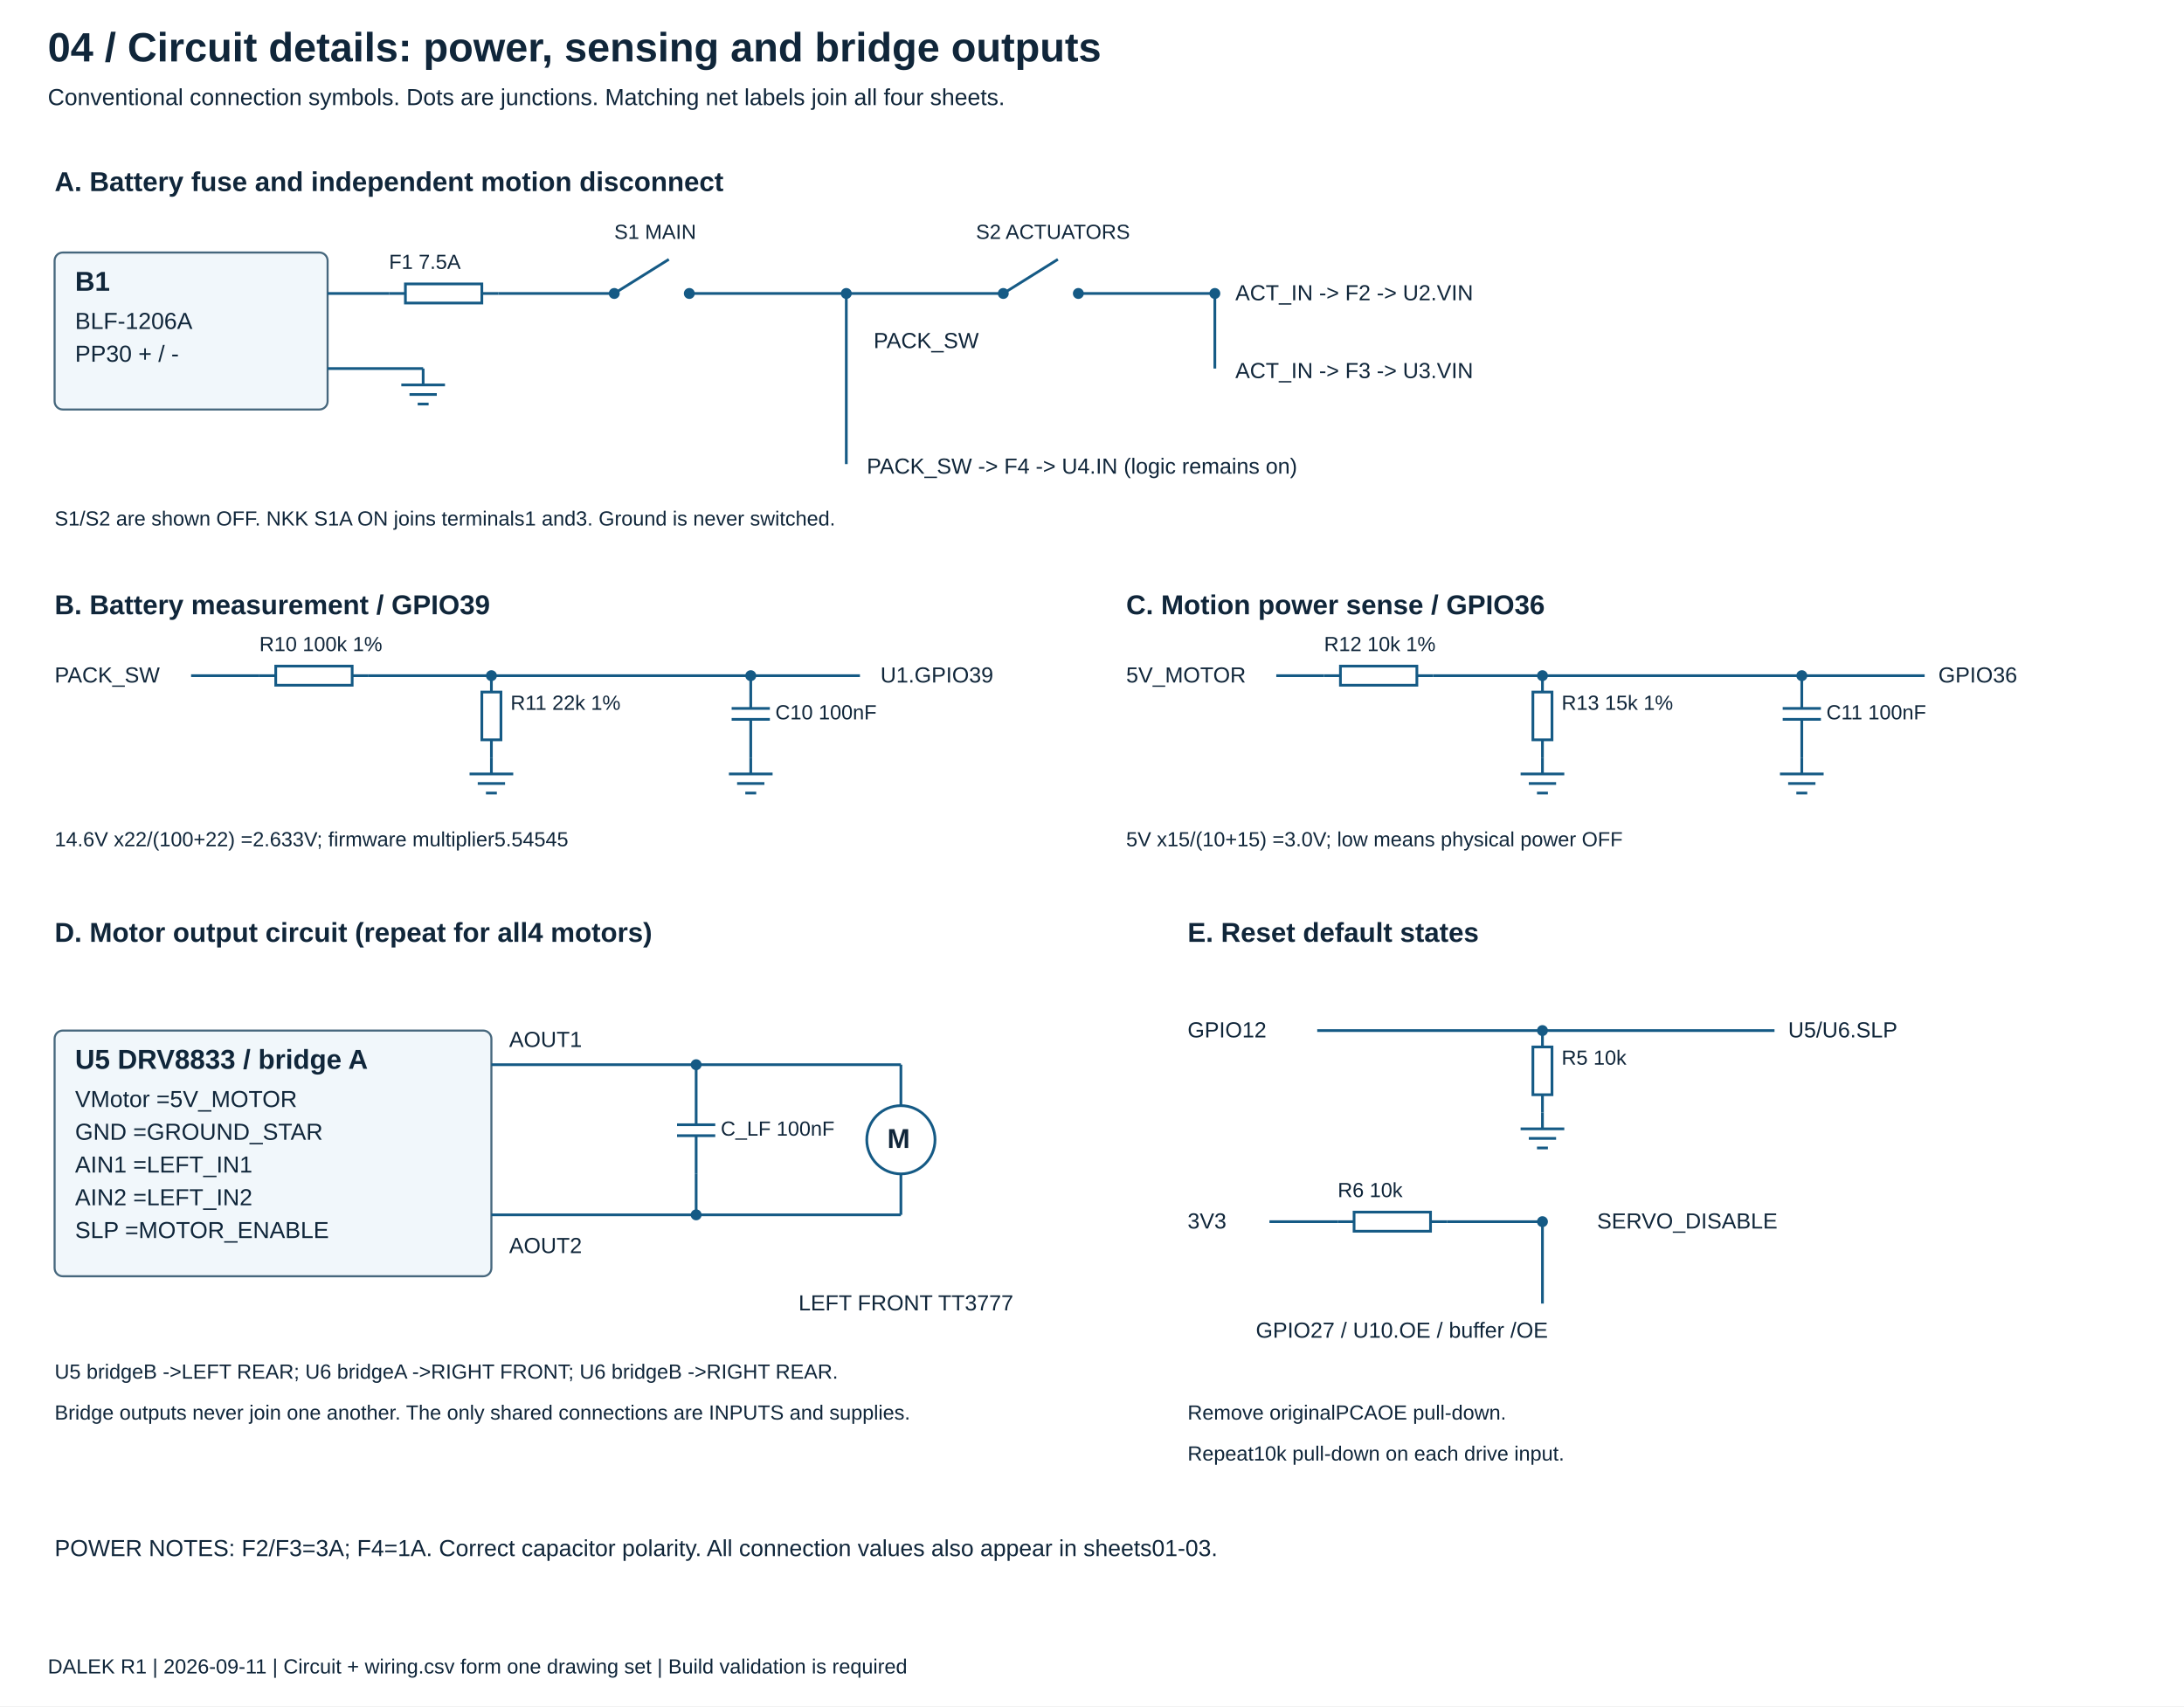
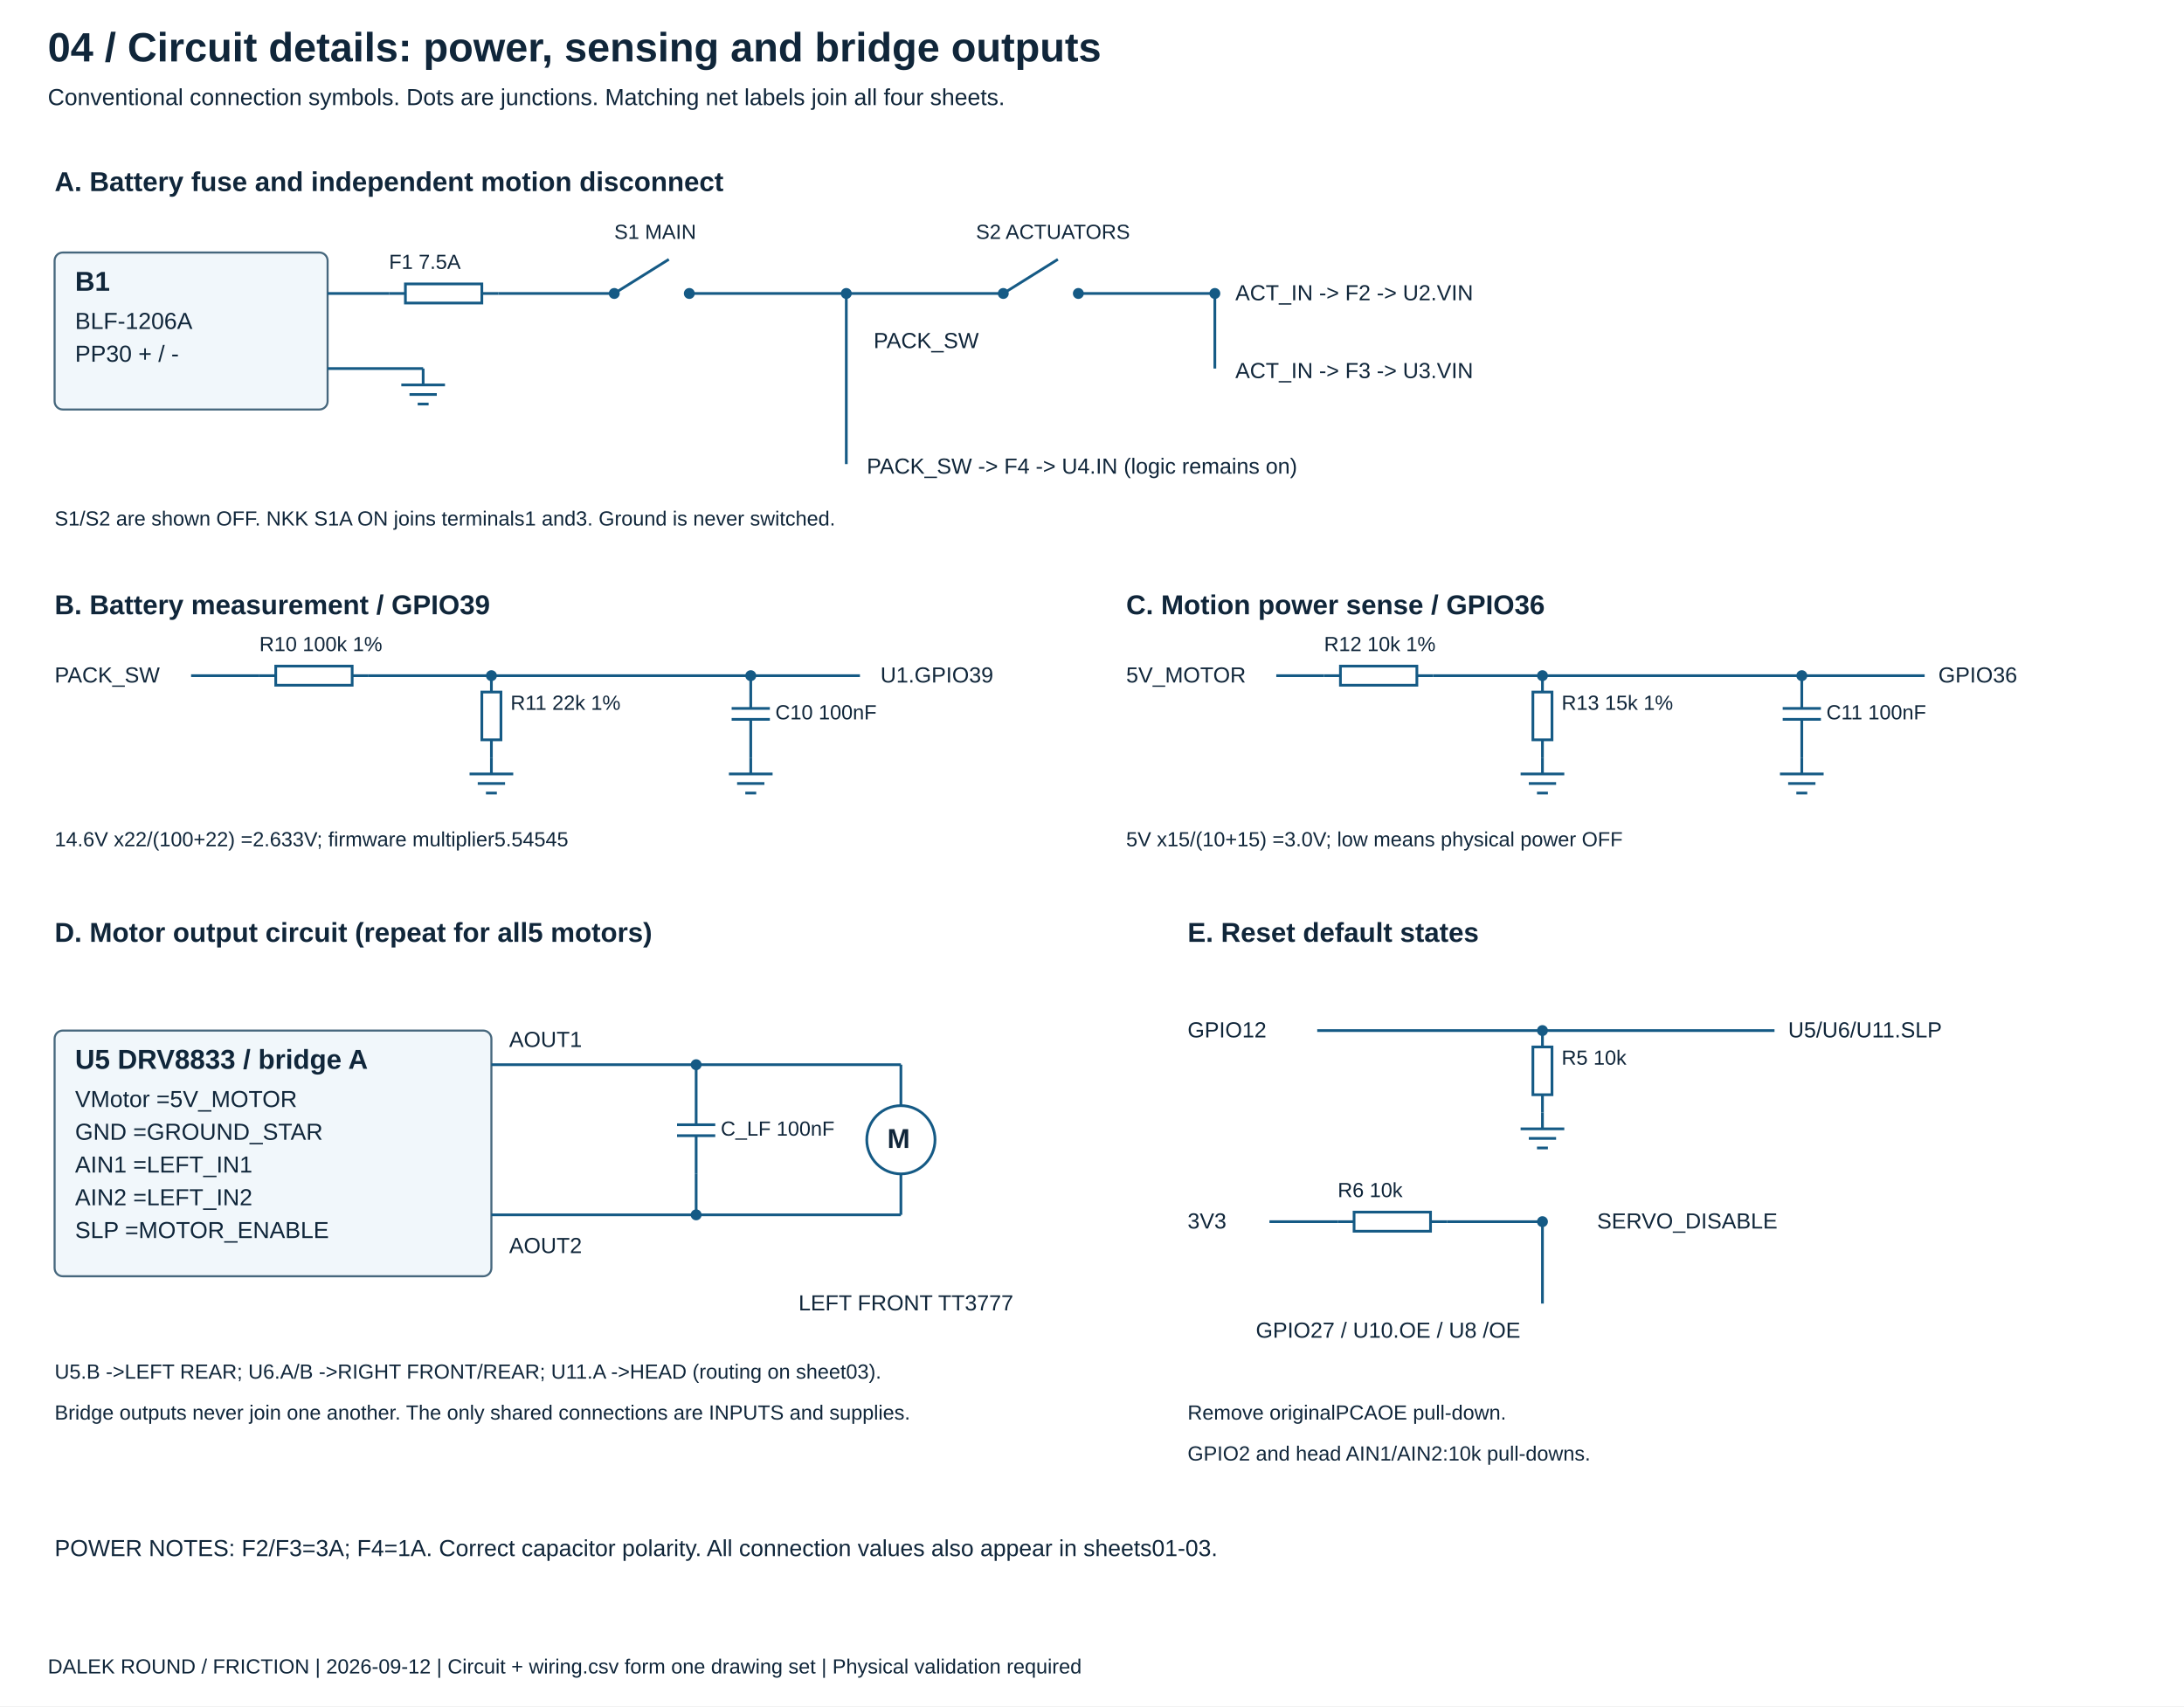
<svg xmlns="http://www.w3.org/2000/svg" width="1600" height="1250" viewBox="0 0 1600 1250">
  <style>text{font-family:Arial,sans-serif;fill:#10263a} .title{font-size:30px;font-weight:bold} .head{font-size:20px;font-weight:bold} .body{font-size:17px} .small{font-size:15px} .net{font-family:monospace;font-size:16px;fill:#004879} .wire{stroke:#155a85;stroke-width:2;fill:none}</style>
  <rect width="1600" height="1250" fill="white" />
  <text x="35" y="45" font-family="Arial, sans-serif" font-size="30" font-weight="bold" fill="#10263a">04 / Circuit details: power, sensing and bridge outputs</text>
  <text x="35" y="77" font-family="Arial, sans-serif" font-size="17" font-weight="normal" fill="#10263a">Conventional connection symbols. Dots are junctions. Matching net labels join all four sheets.</text>
  <text x="40" y="140" font-family="Arial, sans-serif" font-size="20" font-weight="bold" fill="#10263a">A. Battery fuse and independent motion disconnect</text>
  <rect x="40" y="185" width="200" height="115" rx="6" fill="#f1f7fb" stroke="#46677d" stroke-width="1.5" />
  <text x="55" y="213" font-family="Arial, sans-serif" font-size="20" font-weight="bold" fill="#10263a">B1</text>
  <text x="55" y="241" font-family="Arial, sans-serif" font-size="17" font-weight="normal" fill="#10263a">BLF-1206A</text>
  <text x="55" y="265" font-family="Arial, sans-serif" font-size="17" font-weight="normal" fill="#10263a">PP30 + / -</text>
  <path d="M240,215 L285,215" stroke="#155a85" stroke-width="2" fill="none" />
  <path d="M285,215 L297,215" stroke="#155a85" stroke-width="2" fill="none" />
  <rect x="297" y="208" width="56" height="14" fill="white" stroke="#155a85" stroke-width="2" />
  <path d="M353,215 L365,215" stroke="#155a85" stroke-width="2" fill="none" />
  <text x="285" y="197" font-family="Arial, sans-serif" font-size="15" font-weight="normal" fill="#10263a">F1 7.5A</text>
  <path d="M365,215 L450,215" stroke="#155a85" stroke-width="2" fill="none" />
  <circle cx="450" cy="215" r="4" fill="#155a85" />
  <path d="M450,215 L490,190" stroke="#155a85" stroke-width="2" fill="none" />
  <path d="M505,215 L620,215" stroke="#155a85" stroke-width="2" fill="none" />
  <circle cx="505" cy="215" r="4" fill="#155a85" />
  <text x="450" y="175" font-family="Arial, sans-serif" font-size="15" font-weight="normal" fill="#10263a">S1 MAIN</text>
  <circle cx="620" cy="215" r="4" fill="#155a85" />
  <text x="640" y="255" font-family="monospace" font-size="16" font-weight="normal" fill="#004879">PACK_SW</text>
  <path d="M620,215 L735,215" stroke="#155a85" stroke-width="2" fill="none" />
  <circle cx="735" cy="215" r="4" fill="#155a85" />
  <path d="M735,215 L775,190" stroke="#155a85" stroke-width="2" fill="none" />
  <circle cx="790" cy="215" r="4" fill="#155a85" />
  <path d="M790,215 L890,215" stroke="#155a85" stroke-width="2" fill="none" />
  <text x="715" y="175" font-family="Arial, sans-serif" font-size="15" font-weight="normal" fill="#10263a">S2 ACTUATORS</text>
  <circle cx="890" cy="215" r="4" fill="#155a85" />
  <text x="905" y="220" font-family="monospace" font-size="16" font-weight="normal" fill="#004879">ACT_IN -&gt; F2 -&gt; U2.VIN</text>
  <path d="M890,215 L890,270" stroke="#155a85" stroke-width="2" fill="none" />
  <text x="905" y="277" font-family="monospace" font-size="16" font-weight="normal" fill="#004879">ACT_IN -&gt; F3 -&gt; U3.VIN</text>
  <path d="M620,215 L620,340" stroke="#155a85" stroke-width="2" fill="none" />
  <text x="635" y="347" font-family="monospace" font-size="16" font-weight="normal" fill="#004879">PACK_SW -&gt; F4 -&gt; U4.IN (logic remains on)</text>
  <path d="M240,270 L310,270" stroke="#155a85" stroke-width="2" fill="none" />
  <path d="M310,270 L310,282" stroke="#155a85" stroke-width="2" fill="none" />
  <path d="M294,282 L326,282" stroke="#155a85" stroke-width="2" fill="none" />
  <path d="M300,289 L320,289" stroke="#155a85" stroke-width="2" fill="none" />
  <path d="M306,296 L314,296" stroke="#155a85" stroke-width="2" fill="none" />
  <text x="40" y="385" font-family="Arial, sans-serif" font-size="15" font-weight="normal" fill="#10263a">S1/S2 are shown OFF. NKK S1A ON joins terminals1 and3. Ground is never switched.</text>
  <text x="40" y="450" font-family="Arial, sans-serif" font-size="20" font-weight="bold" fill="#10263a">B. Battery measurement / GPIO39</text>
  <text x="40" y="500" font-family="monospace" font-size="16" font-weight="normal" fill="#004879">PACK_SW</text>
  <path d="M140,495 L190,495" stroke="#155a85" stroke-width="2" fill="none" />
  <path d="M190,495 L202,495" stroke="#155a85" stroke-width="2" fill="none" />
  <rect x="202" y="488" width="56" height="14" fill="white" stroke="#155a85" stroke-width="2" />
  <path d="M258,495 L270,495" stroke="#155a85" stroke-width="2" fill="none" />
  <text x="190" y="477" font-family="Arial, sans-serif" font-size="15" font-weight="normal" fill="#10263a">R10 100k 1%</text>
  <path d="M270,495 L360,495" stroke="#155a85" stroke-width="2" fill="none" />
  <circle cx="360" cy="495" r="4" fill="#155a85" />
  <path d="M360,495 L630,495" stroke="#155a85" stroke-width="2" fill="none" />
  <text x="645" y="500" font-family="monospace" font-size="16" font-weight="normal" fill="#004879">U1.GPIO39</text>
  <path d="M360,495 L360,507" stroke="#155a85" stroke-width="2" fill="none" />
  <rect x="353" y="507" width="14" height="35" fill="white" stroke="#155a85" stroke-width="2" />
  <path d="M360,542 L360,555" stroke="#155a85" stroke-width="2" fill="none" />
  <text x="374" y="520" font-family="Arial, sans-serif" font-size="15" font-weight="normal" fill="#10263a">R11 22k 1%</text>
  <path d="M360,555 L360,567" stroke="#155a85" stroke-width="2" fill="none" />
  <path d="M344,567 L376,567" stroke="#155a85" stroke-width="2" fill="none" />
  <path d="M350,574 L370,574" stroke="#155a85" stroke-width="2" fill="none" />
  <path d="M356,581 L364,581" stroke="#155a85" stroke-width="2" fill="none" />
  <circle cx="550" cy="495" r="4" fill="#155a85" />
  <path d="M550,495 L550,519" stroke="#155a85" stroke-width="2" fill="none" />
  <path d="M536,519 L564,519" stroke="#155a85" stroke-width="2" fill="none" />
  <path d="M536,527 L564,527" stroke="#155a85" stroke-width="2" fill="none" />
  <path d="M550,527 L550,555" stroke="#155a85" stroke-width="2" fill="none" />
  <text x="568" y="527" font-family="Arial, sans-serif" font-size="15" font-weight="normal" fill="#10263a">C10 100nF</text>
  <path d="M550,555 L550,567" stroke="#155a85" stroke-width="2" fill="none" />
  <path d="M534,567 L566,567" stroke="#155a85" stroke-width="2" fill="none" />
  <path d="M540,574 L560,574" stroke="#155a85" stroke-width="2" fill="none" />
  <path d="M546,581 L554,581" stroke="#155a85" stroke-width="2" fill="none" />
  <text x="40" y="620" font-family="Arial, sans-serif" font-size="15" font-weight="normal" fill="#10263a">14.6V x22/(100+22) =2.633V; firmware multiplier5.54545</text>
  <text x="825" y="450" font-family="Arial, sans-serif" font-size="20" font-weight="bold" fill="#10263a">C. Motion power sense / GPIO36</text>
  <text x="825" y="500" font-family="monospace" font-size="16" font-weight="normal" fill="#004879">5V_MOTOR</text>
  <path d="M935,495 L970,495" stroke="#155a85" stroke-width="2" fill="none" />
  <path d="M970,495 L982,495" stroke="#155a85" stroke-width="2" fill="none" />
  <rect x="982" y="488" width="56" height="14" fill="white" stroke="#155a85" stroke-width="2" />
  <path d="M1038,495 L1050,495" stroke="#155a85" stroke-width="2" fill="none" />
  <text x="970" y="477" font-family="Arial, sans-serif" font-size="15" font-weight="normal" fill="#10263a">R12 10k 1%</text>
  <path d="M1050,495 L1130,495" stroke="#155a85" stroke-width="2" fill="none" />
  <circle cx="1130" cy="495" r="4" fill="#155a85" />
  <path d="M1130,495 L1410,495" stroke="#155a85" stroke-width="2" fill="none" />
  <text x="1420" y="500" font-family="monospace" font-size="16" font-weight="normal" fill="#004879">GPIO36</text>
  <path d="M1130,495 L1130,507" stroke="#155a85" stroke-width="2" fill="none" />
  <rect x="1123" y="507" width="14" height="35" fill="white" stroke="#155a85" stroke-width="2" />
  <path d="M1130,542 L1130,555" stroke="#155a85" stroke-width="2" fill="none" />
  <text x="1144" y="520" font-family="Arial, sans-serif" font-size="15" font-weight="normal" fill="#10263a">R13 15k 1%</text>
  <path d="M1130,555 L1130,567" stroke="#155a85" stroke-width="2" fill="none" />
  <path d="M1114,567 L1146,567" stroke="#155a85" stroke-width="2" fill="none" />
  <path d="M1120,574 L1140,574" stroke="#155a85" stroke-width="2" fill="none" />
  <path d="M1126,581 L1134,581" stroke="#155a85" stroke-width="2" fill="none" />
  <circle cx="1320" cy="495" r="4" fill="#155a85" />
  <path d="M1320,495 L1320,519" stroke="#155a85" stroke-width="2" fill="none" />
  <path d="M1306,519 L1334,519" stroke="#155a85" stroke-width="2" fill="none" />
  <path d="M1306,527 L1334,527" stroke="#155a85" stroke-width="2" fill="none" />
  <path d="M1320,527 L1320,555" stroke="#155a85" stroke-width="2" fill="none" />
  <text x="1338" y="527" font-family="Arial, sans-serif" font-size="15" font-weight="normal" fill="#10263a">C11 100nF</text>
  <path d="M1320,555 L1320,567" stroke="#155a85" stroke-width="2" fill="none" />
  <path d="M1304,567 L1336,567" stroke="#155a85" stroke-width="2" fill="none" />
  <path d="M1310,574 L1330,574" stroke="#155a85" stroke-width="2" fill="none" />
  <path d="M1316,581 L1324,581" stroke="#155a85" stroke-width="2" fill="none" />
  <text x="825" y="620" font-family="Arial, sans-serif" font-size="15" font-weight="normal" fill="#10263a">5V x15/(10+15) =3.0V; low means physical power OFF</text>
-   <text x="40" y="690" font-family="Arial, sans-serif" font-size="20" font-weight="bold" fill="#10263a">D. Motor output circuit (repeat for all4 motors)</text>
+   <text x="40" y="690" font-family="Arial, sans-serif" font-size="20" font-weight="bold" fill="#10263a">D. Motor output circuit (repeat for all5 motors)</text>
  <rect x="40" y="755" width="320" height="180" rx="6" fill="#f1f7fb" stroke="#46677d" stroke-width="1.5" />
  <text x="55" y="783" font-family="Arial, sans-serif" font-size="20" font-weight="bold" fill="#10263a">U5 DRV8833 / bridge A</text>
  <text x="55" y="811" font-family="Arial, sans-serif" font-size="17" font-weight="normal" fill="#10263a">VMotor =5V_MOTOR</text>
  <text x="55" y="835" font-family="Arial, sans-serif" font-size="17" font-weight="normal" fill="#10263a">GND =GROUND_STAR</text>
  <text x="55" y="859" font-family="Arial, sans-serif" font-size="17" font-weight="normal" fill="#10263a">AIN1 =LEFT_IN1</text>
  <text x="55" y="883" font-family="Arial, sans-serif" font-size="17" font-weight="normal" fill="#10263a">AIN2 =LEFT_IN2</text>
  <text x="55" y="907" font-family="Arial, sans-serif" font-size="17" font-weight="normal" fill="#10263a">SLP =MOTOR_ENABLE</text>
  <path d="M360,780 L660,780" stroke="#155a85" stroke-width="2" fill="none" />
  <path d="M360,890 L660,890" stroke="#155a85" stroke-width="2" fill="none" />
  <text x="373" y="767" font-family="monospace" font-size="16" font-weight="normal" fill="#004879">AOUT1</text>
  <text x="373" y="918" font-family="monospace" font-size="16" font-weight="normal" fill="#004879">AOUT2</text>
  <circle cx="510" cy="780" r="4" fill="#155a85" />
  <path d="M510,780 L510,800" stroke="#155a85" stroke-width="2" fill="none" />
  <path d="M510,800 L510,824" stroke="#155a85" stroke-width="2" fill="none" />
  <path d="M496,824 L524,824" stroke="#155a85" stroke-width="2" fill="none" />
  <path d="M496,832 L524,832" stroke="#155a85" stroke-width="2" fill="none" />
  <path d="M510,832 L510,860" stroke="#155a85" stroke-width="2" fill="none" />
  <text x="528" y="832" font-family="Arial, sans-serif" font-size="15" font-weight="normal" fill="#10263a">C_LF 100nF</text>
  <path d="M510,860 L510,890" stroke="#155a85" stroke-width="2" fill="none" />
  <circle cx="510" cy="890" r="4" fill="#155a85" />
  <path d="M660,780 L660,810" stroke="#155a85" stroke-width="2" fill="none" />
  <path d="M660,860 L660,890" stroke="#155a85" stroke-width="2" fill="none" />
  <circle cx="660" cy="835" r="25" fill="white" stroke="#155a85" stroke-width="2" />
  <text x="650" y="841" font-family="Arial, sans-serif" font-size="20" font-weight="bold" fill="#10263a">M</text>
  <text x="585" y="960" font-family="monospace" font-size="16" font-weight="normal" fill="#004879">LEFT FRONT TT3777</text>
-   <text x="40" y="1010" font-family="Arial, sans-serif" font-size="15" font-weight="normal" fill="#10263a">U5 bridgeB -&gt;LEFT REAR; U6 bridgeA -&gt;RIGHT FRONT; U6 bridgeB -&gt;RIGHT REAR.</text>
+   <text x="40" y="1010" font-family="Arial, sans-serif" font-size="15" font-weight="normal" fill="#10263a">U5.B -&gt;LEFT REAR; U6.A/B -&gt;RIGHT FRONT/REAR; U11.A -&gt;HEAD (routing on sheet03).</text>
  <text x="40" y="1040" font-family="Arial, sans-serif" font-size="15" font-weight="normal" fill="#10263a">Bridge outputs never join one another. The only shared connections are INPUTS and supplies.</text>
  <text x="870" y="690" font-family="Arial, sans-serif" font-size="20" font-weight="bold" fill="#10263a">E. Reset default states</text>
  <text x="870" y="760" font-family="monospace" font-size="16" font-weight="normal" fill="#004879">GPIO12</text>
  <path d="M965,755 L1130,755" stroke="#155a85" stroke-width="2" fill="none" />
  <circle cx="1130" cy="755" r="4" fill="#155a85" />
  <path d="M1130,755 L1300,755" stroke="#155a85" stroke-width="2" fill="none" />
-   <text x="1310" y="760" font-family="monospace" font-size="16" font-weight="normal" fill="#004879">U5/U6.SLP</text>
+   <text x="1310" y="760" font-family="monospace" font-size="16" font-weight="normal" fill="#004879">U5/U6/U11.SLP</text>
  <path d="M1130,755 L1130,767" stroke="#155a85" stroke-width="2" fill="none" />
  <rect x="1123" y="767" width="14" height="35" fill="white" stroke="#155a85" stroke-width="2" />
  <path d="M1130,802 L1130,815" stroke="#155a85" stroke-width="2" fill="none" />
  <text x="1144" y="780" font-family="Arial, sans-serif" font-size="15" font-weight="normal" fill="#10263a">R5 10k</text>
  <path d="M1130,815 L1130,827" stroke="#155a85" stroke-width="2" fill="none" />
  <path d="M1114,827 L1146,827" stroke="#155a85" stroke-width="2" fill="none" />
  <path d="M1120,834 L1140,834" stroke="#155a85" stroke-width="2" fill="none" />
  <path d="M1126,841 L1134,841" stroke="#155a85" stroke-width="2" fill="none" />
  <text x="870" y="900" font-family="monospace" font-size="16" font-weight="normal" fill="#004879">3V3</text>
  <path d="M930,895 L980,895" stroke="#155a85" stroke-width="2" fill="none" />
  <path d="M980,895 L992,895" stroke="#155a85" stroke-width="2" fill="none" />
  <rect x="992" y="888" width="56" height="14" fill="white" stroke="#155a85" stroke-width="2" />
  <path d="M1048,895 L1060,895" stroke="#155a85" stroke-width="2" fill="none" />
  <text x="980" y="877" font-family="Arial, sans-serif" font-size="15" font-weight="normal" fill="#10263a">R6 10k</text>
  <path d="M1060,895 L1130,895" stroke="#155a85" stroke-width="2" fill="none" />
  <circle cx="1130" cy="895" r="4" fill="#155a85" />
  <text x="1170" y="900" font-family="monospace" font-size="16" font-weight="normal" fill="#004879">SERVO_DISABLE</text>
  <path d="M1130,895 L1130,955" stroke="#155a85" stroke-width="2" fill="none" />
-   <text x="920" y="980" font-family="monospace" font-size="16" font-weight="normal" fill="#004879">GPIO27 / U10.OE / buffer /OE</text>
+   <text x="920" y="980" font-family="monospace" font-size="16" font-weight="normal" fill="#004879">GPIO27 / U10.OE / U8 /OE</text>
  <text x="870" y="1040" font-family="Arial, sans-serif" font-size="15" font-weight="normal" fill="#10263a">Remove originalPCAOE pull-down.</text>
-   <text x="870" y="1070" font-family="Arial, sans-serif" font-size="15" font-weight="normal" fill="#10263a">Repeat10k pull-down on each drive input.</text>
+   <text x="870" y="1070" font-family="Arial, sans-serif" font-size="15" font-weight="normal" fill="#10263a">GPIO2 and head AIN1/AIN2:10k pull-downs.</text>
  <text x="40" y="1140" font-family="Arial, sans-serif" font-size="17" font-weight="normal" fill="#10263a">POWER NOTES: F2/F3=3A; F4=1A. Correct capacitor polarity. All connection values also appear in sheets01-03.</text>
-   <text x="35" y="1226" font-family="Arial, sans-serif" font-size="15" font-weight="normal" fill="#10263a">DALEK R1 | 2026-09-11 | Circuit + wiring.csv form one drawing set | Build validation is required</text>
+   <text x="35" y="1226" font-family="Arial, sans-serif" font-size="15" font-weight="normal" fill="#10263a">DALEK ROUND / FRICTION | 2026-09-12 | Circuit + wiring.csv form one drawing set | Physical validation required</text>
</svg>
